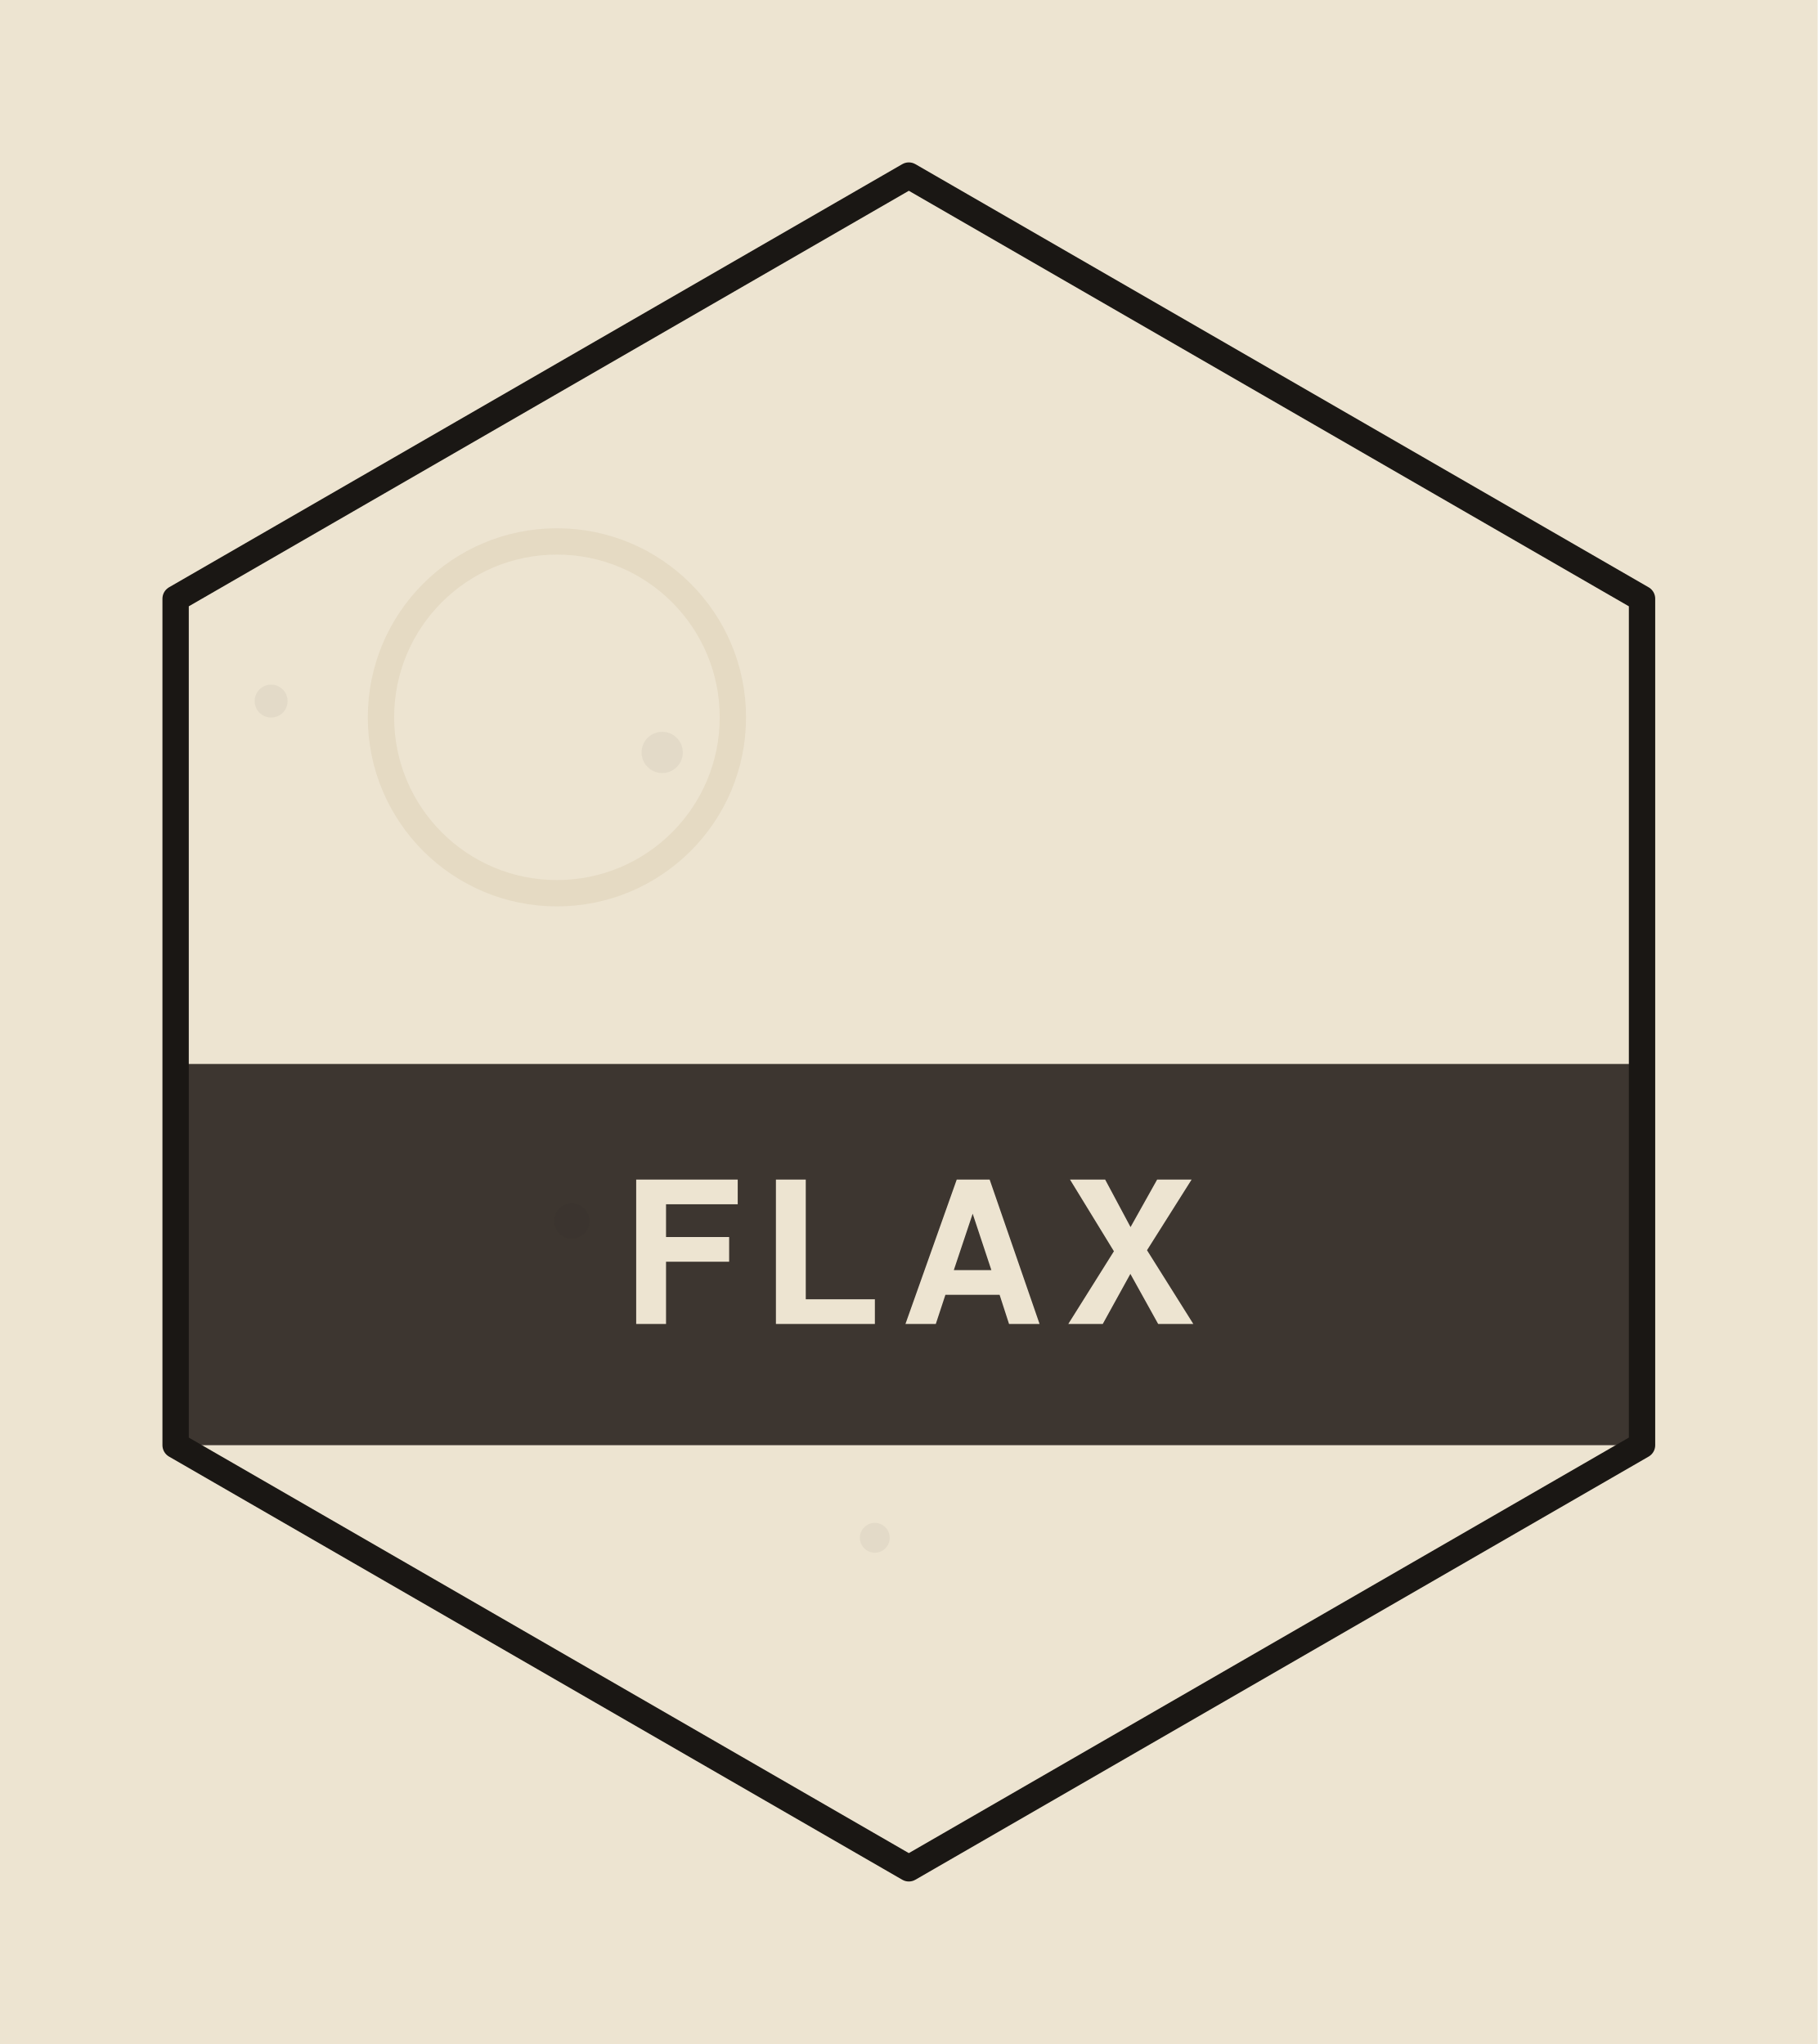
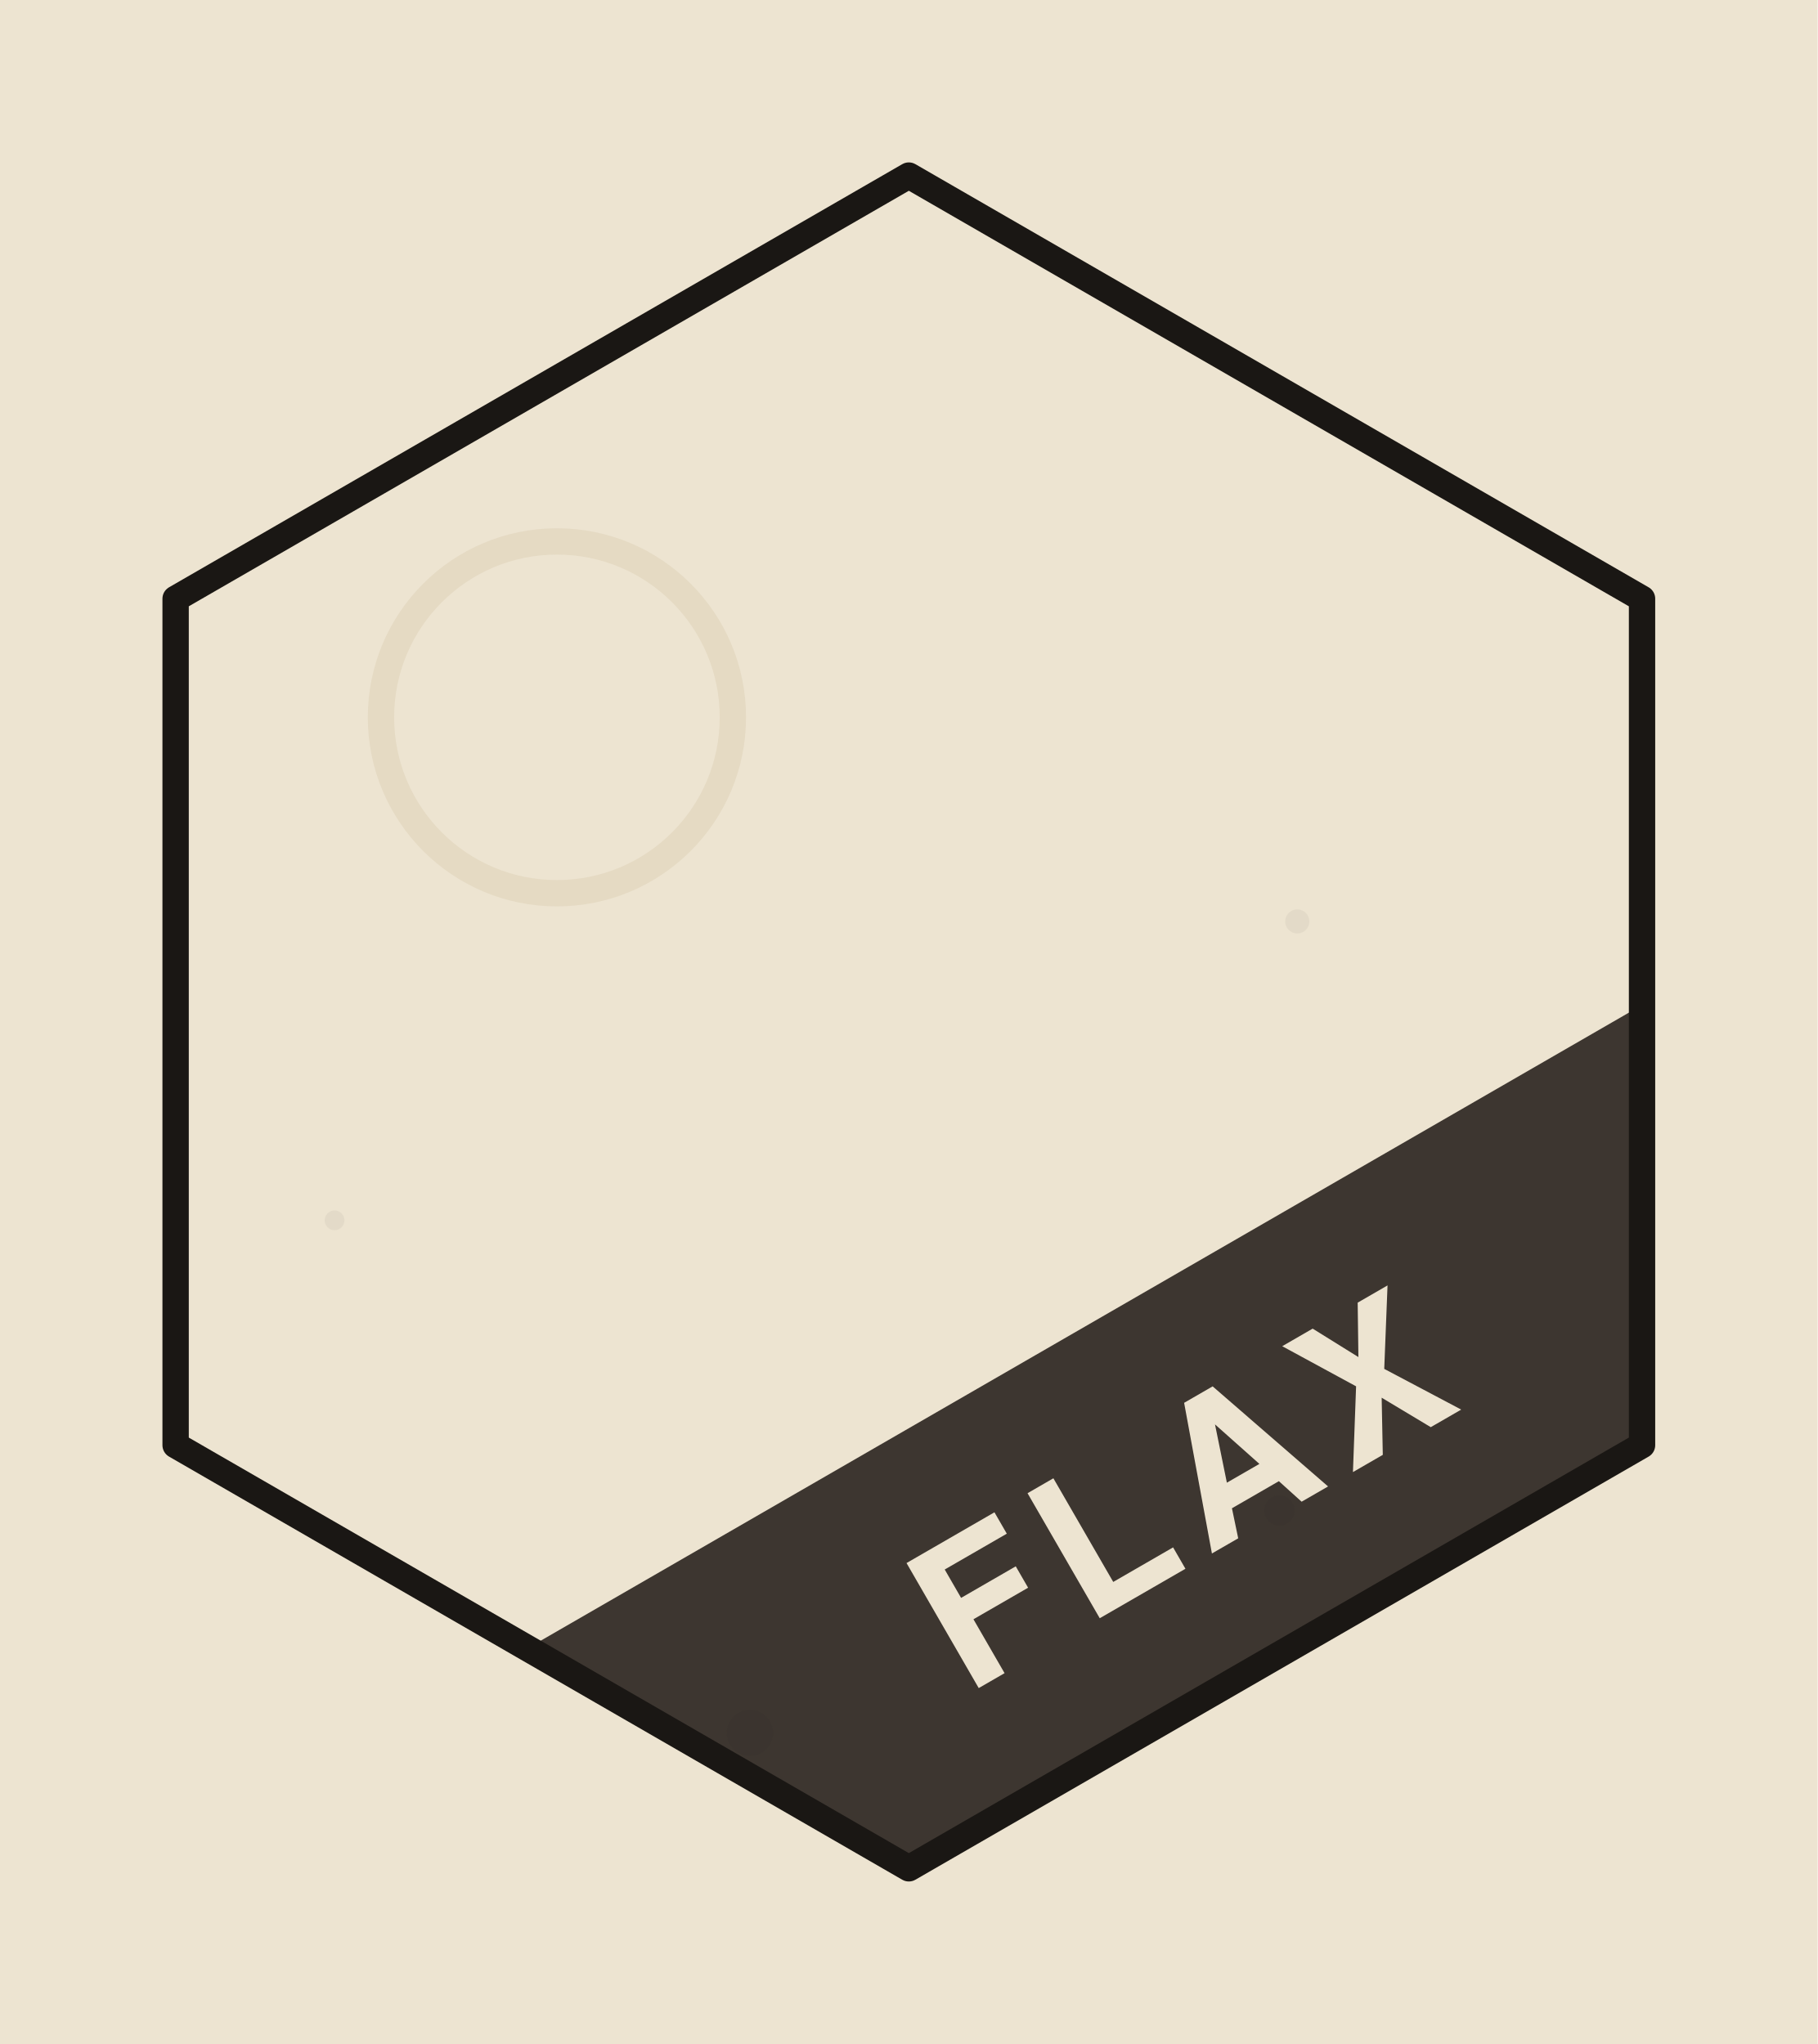
<svg xmlns="http://www.w3.org/2000/svg" viewBox="0 0 165.6 186.27" width="165.6" height="186.27" font-family="Georgia, 'Iowan Old Style', 'Times New Roman', serif">
  <defs>
-     <clipPath id="cut-crop-flax">
+     <clipPath id="cut-tile-crop-flax">
      <path d="M 0,-77.13 L 66.8,-38.57 L 66.8,38.57 L 0,77.13 L -66.8,38.57 L -66.8,-38.57 Z" transform="translate(82.8 93.13)" />
    </clipPath>
  </defs>
  <g id="wash">
    <rect x="0" y="0" width="165.6" height="186.27" fill="#EDE4D1" />
-     <g clip-path="url(#cut-crop-flax)">
+     <g clip-path="url(#cut-tile-crop-flax)">
    
  </g>
  </g>
  <g id="ink" fill="#1A1714">
-     <g clip-path="url(#cut-crop-flax)">
-       <rect x="14" y="96.96" width="137.6" height="34.74" fill="#3D3630" />
-       <text x="82.8" y="120.65" font-size="18.04" text-anchor="middle" font-family="Helvetica, Arial, sans-serif" font-weight="bold" letter-spacing="1.6" fill="#EDE4D1">FLAX</text>
+     <g clip-path="url(#cut-tile-crop-flax)">
+       <path d="M 82.8,170.27 L 149.6,131.7 L 149.6,91.59 L 48.06,150.21 Z" fill="#3D3630" />
+       <g transform="rotate(-30 107.52 135.94)">
+         <text x="107.52" y="142.26" font-size="18.04" text-anchor="middle" font-family="Helvetica, Arial, sans-serif" font-weight="bold" letter-spacing="1.6" fill="#EDE4D1">FLAX</text>
+       </g>
    </g>
    <path d="M 0,-77.13 L 66.8,-38.57 L 66.8,38.57 L 0,77.13 L -66.8,38.57 L -66.8,-38.57 Z" transform="translate(82.8 93.13)" fill="none" stroke="#1A1714" stroke-width="2.4" stroke-linejoin="round" />
  </g>
-   <g id="grime" clip-path="url(#cut-crop-flax)">
+   <g id="grime" clip-path="url(#cut-tile-crop-flax)">
    <g fill="#1A1714" opacity="0.05">
-       <circle cx="52.09" cy="111.27" r="1.62" />
-       <circle cx="24.7" cy="63.89" r="1.5" />
-       <circle cx="60.33" cy="68.57" r="1.88" />
-       <circle cx="79.7" cy="140.14" r="1.36" />
-       <circle cx="30.83" cy="162" r="1.95" />
+       <circle cx="118.19" cy="83.97" r="1.1" />
+       <circle cx="146.07" cy="45.24" r="1.1" />
+       <circle cx="68.32" cy="157.92" r="2.12" />
+       <circle cx="30.48" cy="111.21" r="0.9" />
+       <circle cx="116.56" cy="137.65" r="1.39" />
    </g>
    <circle cx="50.74" cy="65.37" r="16.03" fill="none" stroke="#D9CBAF" stroke-width="2.4" opacity="0.4" />
  </g>
</svg>
